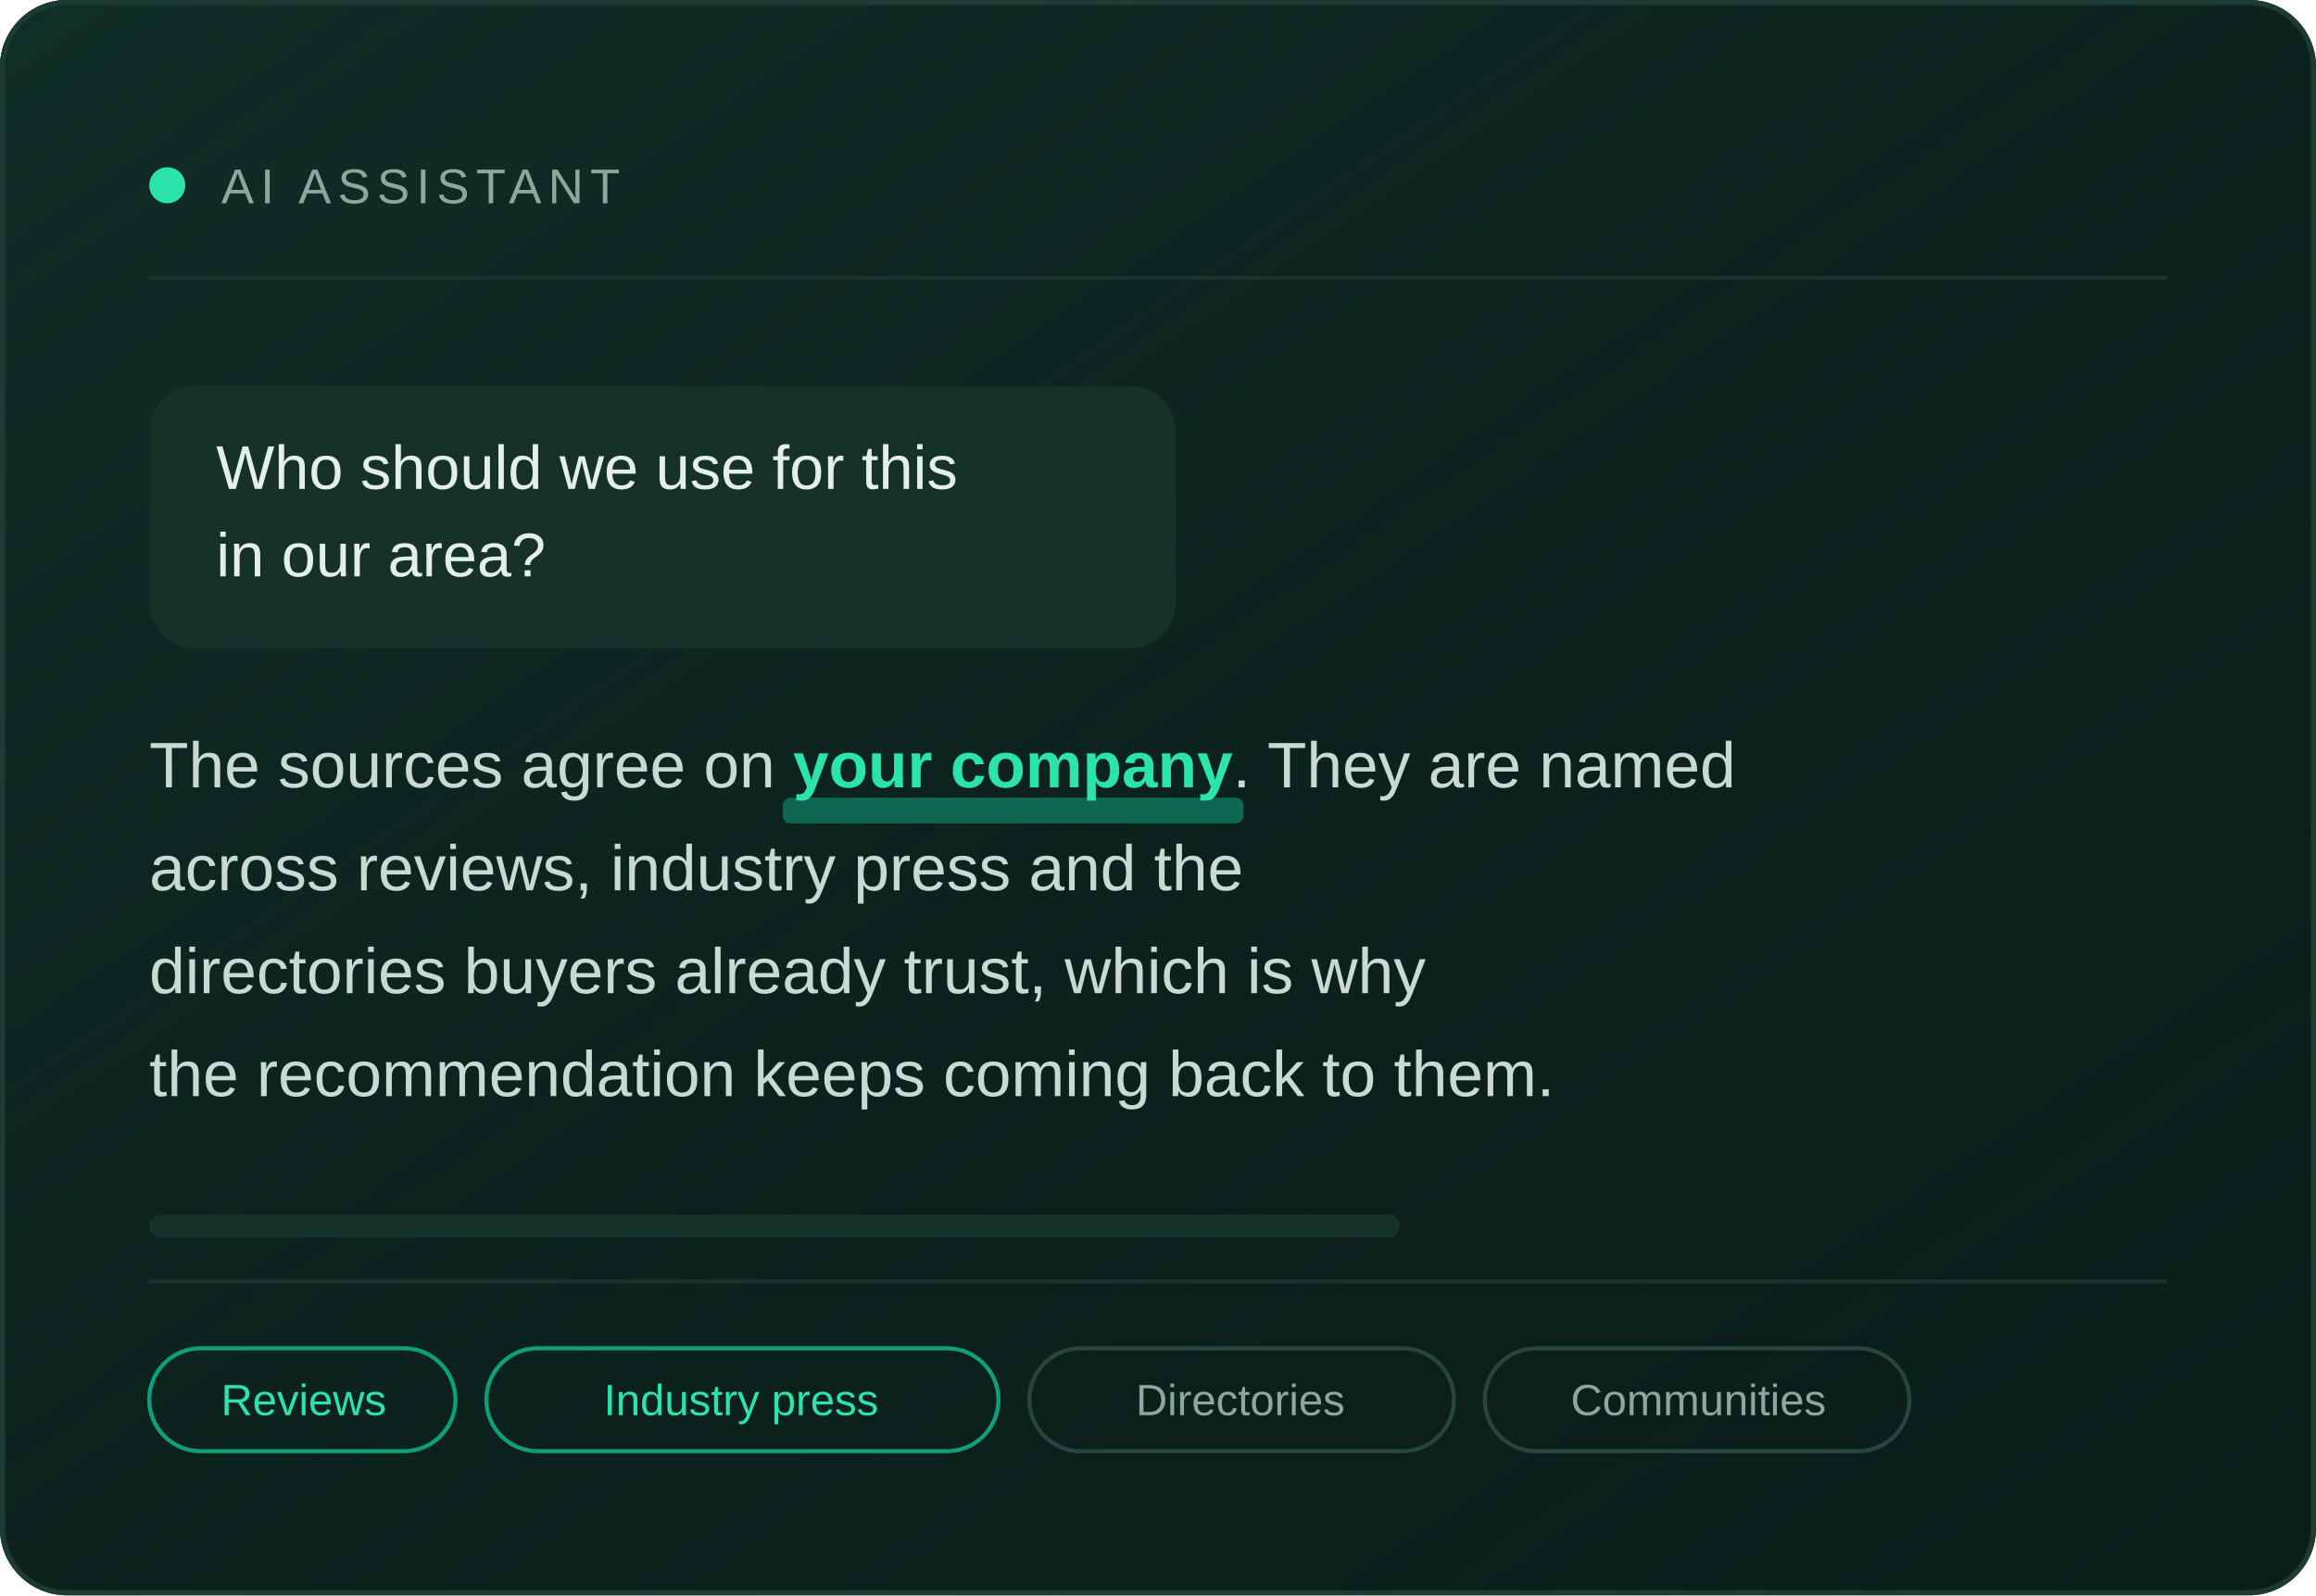
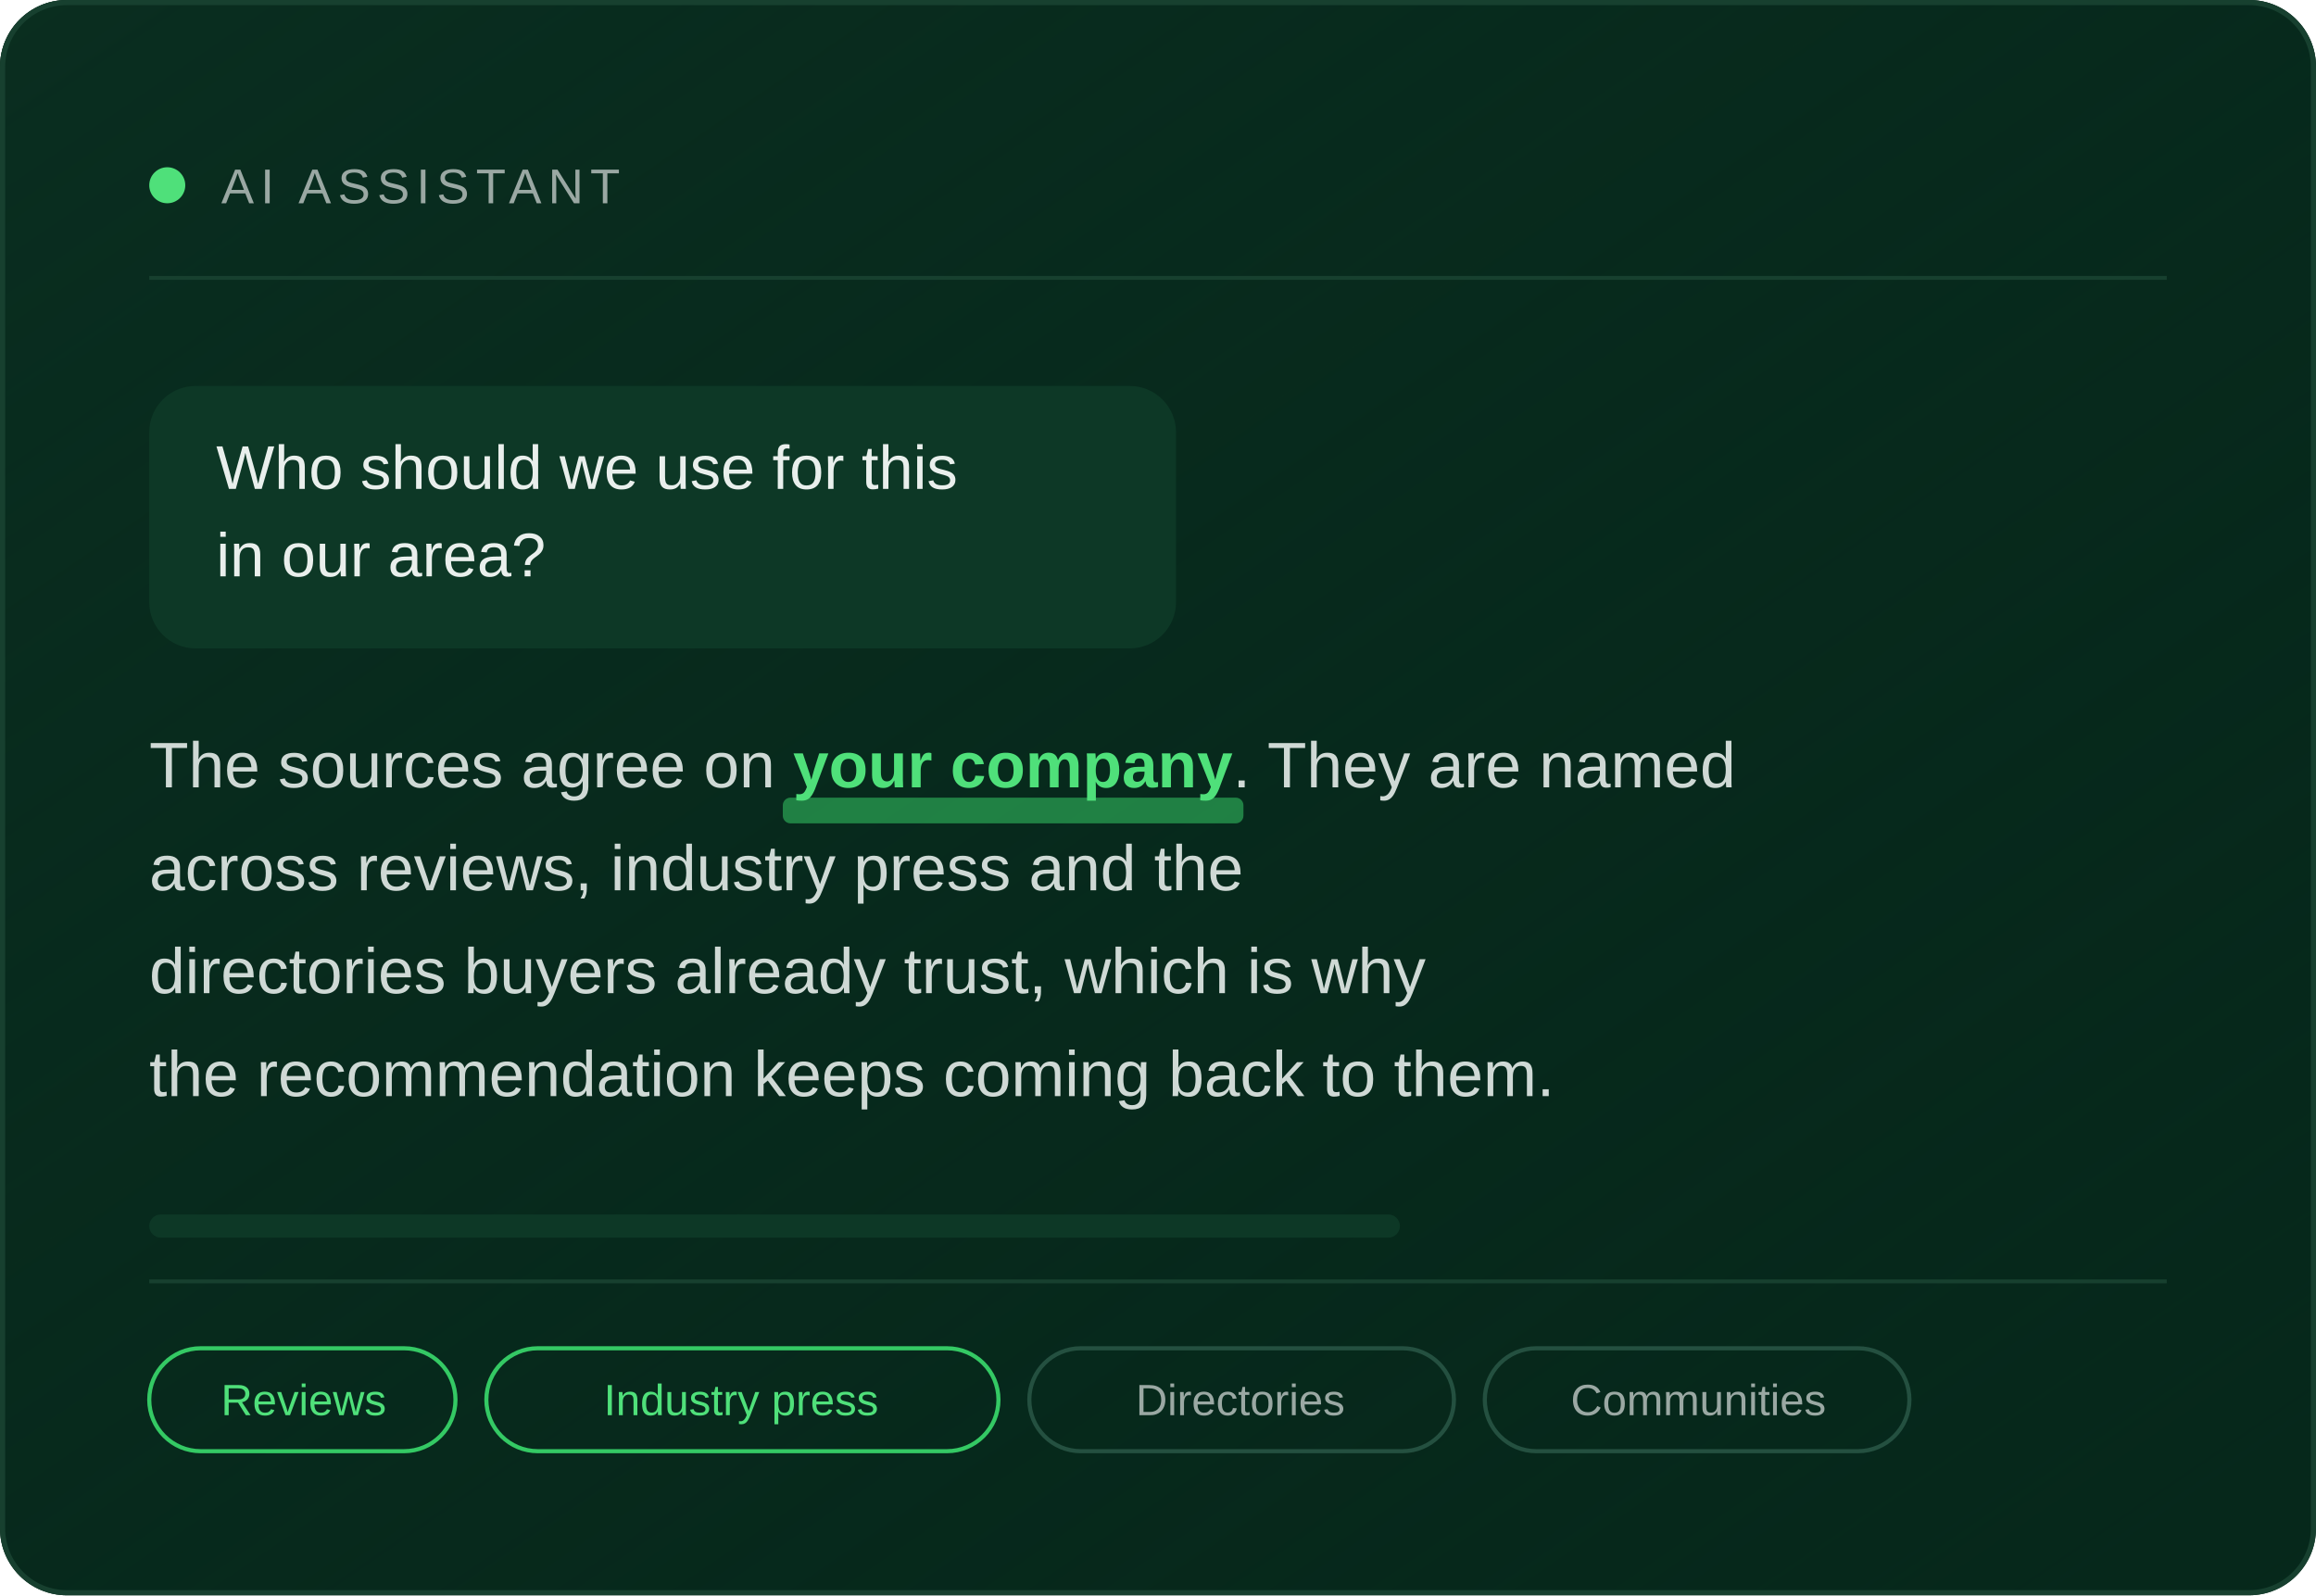
<svg xmlns="http://www.w3.org/2000/svg" viewBox="0 0 900 620" width="900" height="620" role="img" aria-label="An AI assistant naming a company as the recommendation, supported by independent sources">
  <defs>
    <linearGradient id="g" x1="0" y1="0" x2="1" y2="1">
-       <stop offset="0%" stop-color="#123029" stop-opacity="0.9" />
-       <stop offset="100%" stop-color="#0B1E1A" stop-opacity="0" />
+       <stop offset="0%" stop-color="#0A2E20" stop-opacity="0.9" />
+       <stop offset="100%" stop-color="#06281B" stop-opacity="0" />
    </linearGradient>
  </defs>
-   <rect width="900" height="620" rx="26" fill="#0B1E1A" />
+   <rect width="900" height="620" rx="26" fill="#06281B" />
  <rect width="900" height="620" rx="26" fill="url(#g)" />
-   <rect x="1" y="1" width="898" height="618" rx="25" fill="none" stroke="#1E3B33" stroke-width="2" />
-   <circle cx="65" cy="72" r="7" fill="#2BE4AC" />
-   <text x="86" y="79" font-family="Arial, Helvetica, sans-serif" font-size="19" letter-spacing="2.6" fill="#8DA79D">AI ASSISTANT</text>
-   <path d="M58 108H842" stroke="#1B332C" stroke-width="1.5" />
-   <rect x="58" y="150" width="399" height="102" rx="18" fill="#16302A" />
-   <text x="84" y="190" font-family="Arial, Helvetica, sans-serif" font-size="24" fill="#E4EFEA">Who should we use for this</text>
-   <text x="84" y="224" font-family="Arial, Helvetica, sans-serif" font-size="24" fill="#E4EFEA">in our area?</text>
-   <rect x="304.2" y="310" width="179.0" height="10" rx="3" fill="#0E9F78" opacity="0.55" />
-   <text x="58" y="306" font-family="Arial, Helvetica, sans-serif" font-size="25" fill="#C9DAD3">The sources agree on <tspan fill="#2BE4AC" font-weight="bold">your company</tspan>. They are named</text>
-   <text x="58" y="346" font-family="Arial, Helvetica, sans-serif" font-size="25" fill="#C9DAD3">across reviews, industry press and the</text>
-   <text x="58" y="386" font-family="Arial, Helvetica, sans-serif" font-size="25" fill="#C9DAD3">directories buyers already trust, which is why</text>
-   <text x="58" y="426" font-family="Arial, Helvetica, sans-serif" font-size="25" fill="#C9DAD3">the recommendation keeps coming back to them.</text>
-   <rect x="58" y="472" width="486" height="9" rx="4.5" fill="#16302A" />
-   <path d="M58 498H842" stroke="#1B332C" stroke-width="1.5" />
-   <rect x="58" y="524" width="119" height="40" rx="20" fill="none" stroke="#0E9F78" stroke-width="1.6" />
-   <text x="118" y="550" text-anchor="middle" font-family="Arial, Helvetica, sans-serif" font-size="17" fill="#2BE4AC">Reviews</text>
-   <rect x="189" y="524" width="199" height="40" rx="20" fill="none" stroke="#0E9F78" stroke-width="1.6" />
-   <text x="288" y="550" text-anchor="middle" font-family="Arial, Helvetica, sans-serif" font-size="17" fill="#2BE4AC">Industry press</text>
-   <rect x="400" y="524" width="165" height="40" rx="20" fill="none" stroke="#28453C" stroke-width="1.6" />
-   <text x="482" y="550" text-anchor="middle" font-family="Arial, Helvetica, sans-serif" font-size="17" fill="#8DA79D">Directories</text>
-   <rect x="577" y="524" width="165" height="40" rx="20" fill="none" stroke="#28453C" stroke-width="1.6" />
-   <text x="660" y="550" text-anchor="middle" font-family="Arial, Helvetica, sans-serif" font-size="17" fill="#8DA79D">Communities</text>
+   <rect x="1" y="1" width="898" height="618" rx="25" fill="none" stroke="#17402F" stroke-width="2" />
+   <circle cx="65" cy="72" r="7" fill="#4FE07A" />
+   <text x="86" y="79" font-family="Arial, Helvetica, sans-serif" font-size="19" letter-spacing="2.6" fill="#9AA8A3">AI ASSISTANT</text>
+   <path d="M58 108H842" stroke="#17402F" stroke-width="1.5" />
+   <rect x="58" y="150" width="399" height="102" rx="18" fill="#0D3826" />
+   <text x="84" y="190" font-family="Arial, Helvetica, sans-serif" font-size="24" fill="#E9EFEC">Who should we use for this</text>
+   <text x="84" y="224" font-family="Arial, Helvetica, sans-serif" font-size="24" fill="#E9EFEC">in our area?</text>
+   <rect x="304.2" y="310" width="179.0" height="10" rx="3" fill="#34C964" opacity="0.55" />
+   <text x="58" y="306" font-family="Arial, Helvetica, sans-serif" font-size="25" fill="#CFD9D5">The sources agree on <tspan fill="#4FE07A" font-weight="bold">your company</tspan>. They are named</text>
+   <text x="58" y="346" font-family="Arial, Helvetica, sans-serif" font-size="25" fill="#CFD9D5">across reviews, industry press and the</text>
+   <text x="58" y="386" font-family="Arial, Helvetica, sans-serif" font-size="25" fill="#CFD9D5">directories buyers already trust, which is why</text>
+   <text x="58" y="426" font-family="Arial, Helvetica, sans-serif" font-size="25" fill="#CFD9D5">the recommendation keeps coming back to them.</text>
+   <rect x="58" y="472" width="486" height="9" rx="4.5" fill="#0D3826" />
+   <path d="M58 498H842" stroke="#17402F" stroke-width="1.5" />
+   <rect x="58" y="524" width="119" height="40" rx="20" fill="none" stroke="#34C964" stroke-width="1.6" />
+   <text x="118" y="550" text-anchor="middle" font-family="Arial, Helvetica, sans-serif" font-size="17" fill="#4FE07A">Reviews</text>
+   <rect x="189" y="524" width="199" height="40" rx="20" fill="none" stroke="#34C964" stroke-width="1.6" />
+   <text x="288" y="550" text-anchor="middle" font-family="Arial, Helvetica, sans-serif" font-size="17" fill="#4FE07A">Industry press</text>
+   <rect x="400" y="524" width="165" height="40" rx="20" fill="none" stroke="#245040" stroke-width="1.6" />
+   <text x="482" y="550" text-anchor="middle" font-family="Arial, Helvetica, sans-serif" font-size="17" fill="#9AA8A3">Directories</text>
+   <rect x="577" y="524" width="165" height="40" rx="20" fill="none" stroke="#245040" stroke-width="1.6" />
+   <text x="660" y="550" text-anchor="middle" font-family="Arial, Helvetica, sans-serif" font-size="17" fill="#9AA8A3">Communities</text>
</svg>
